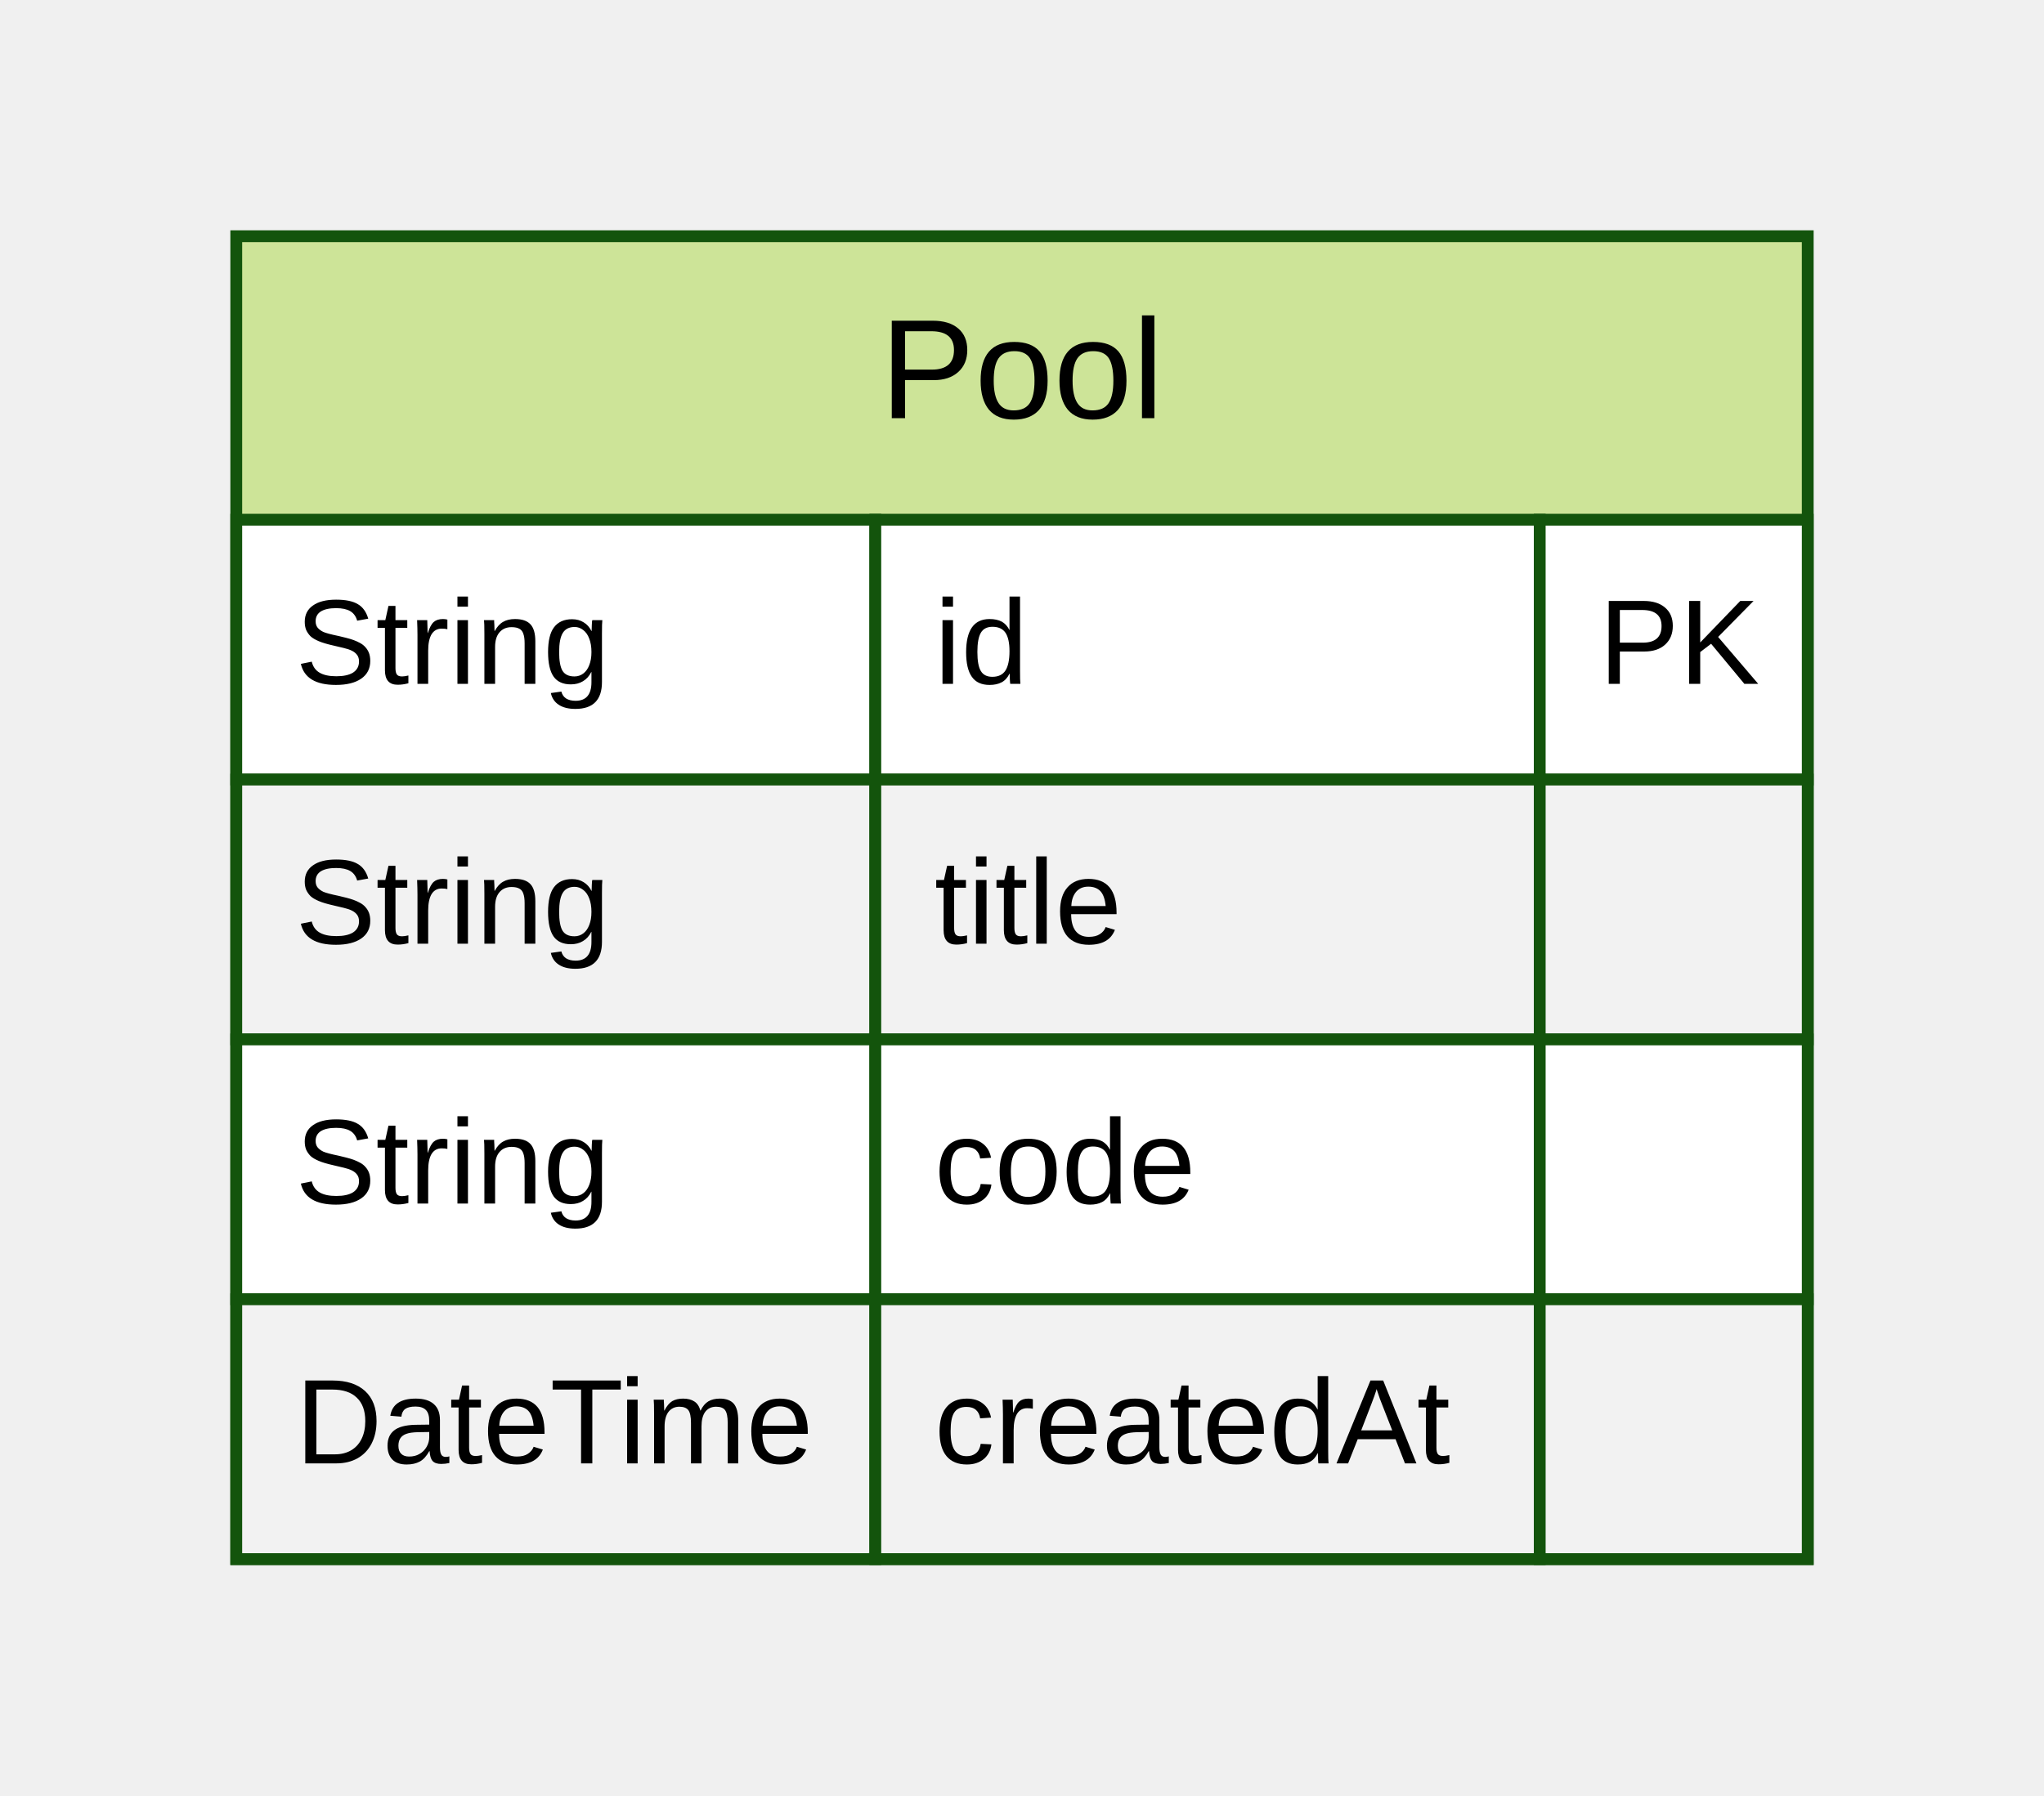
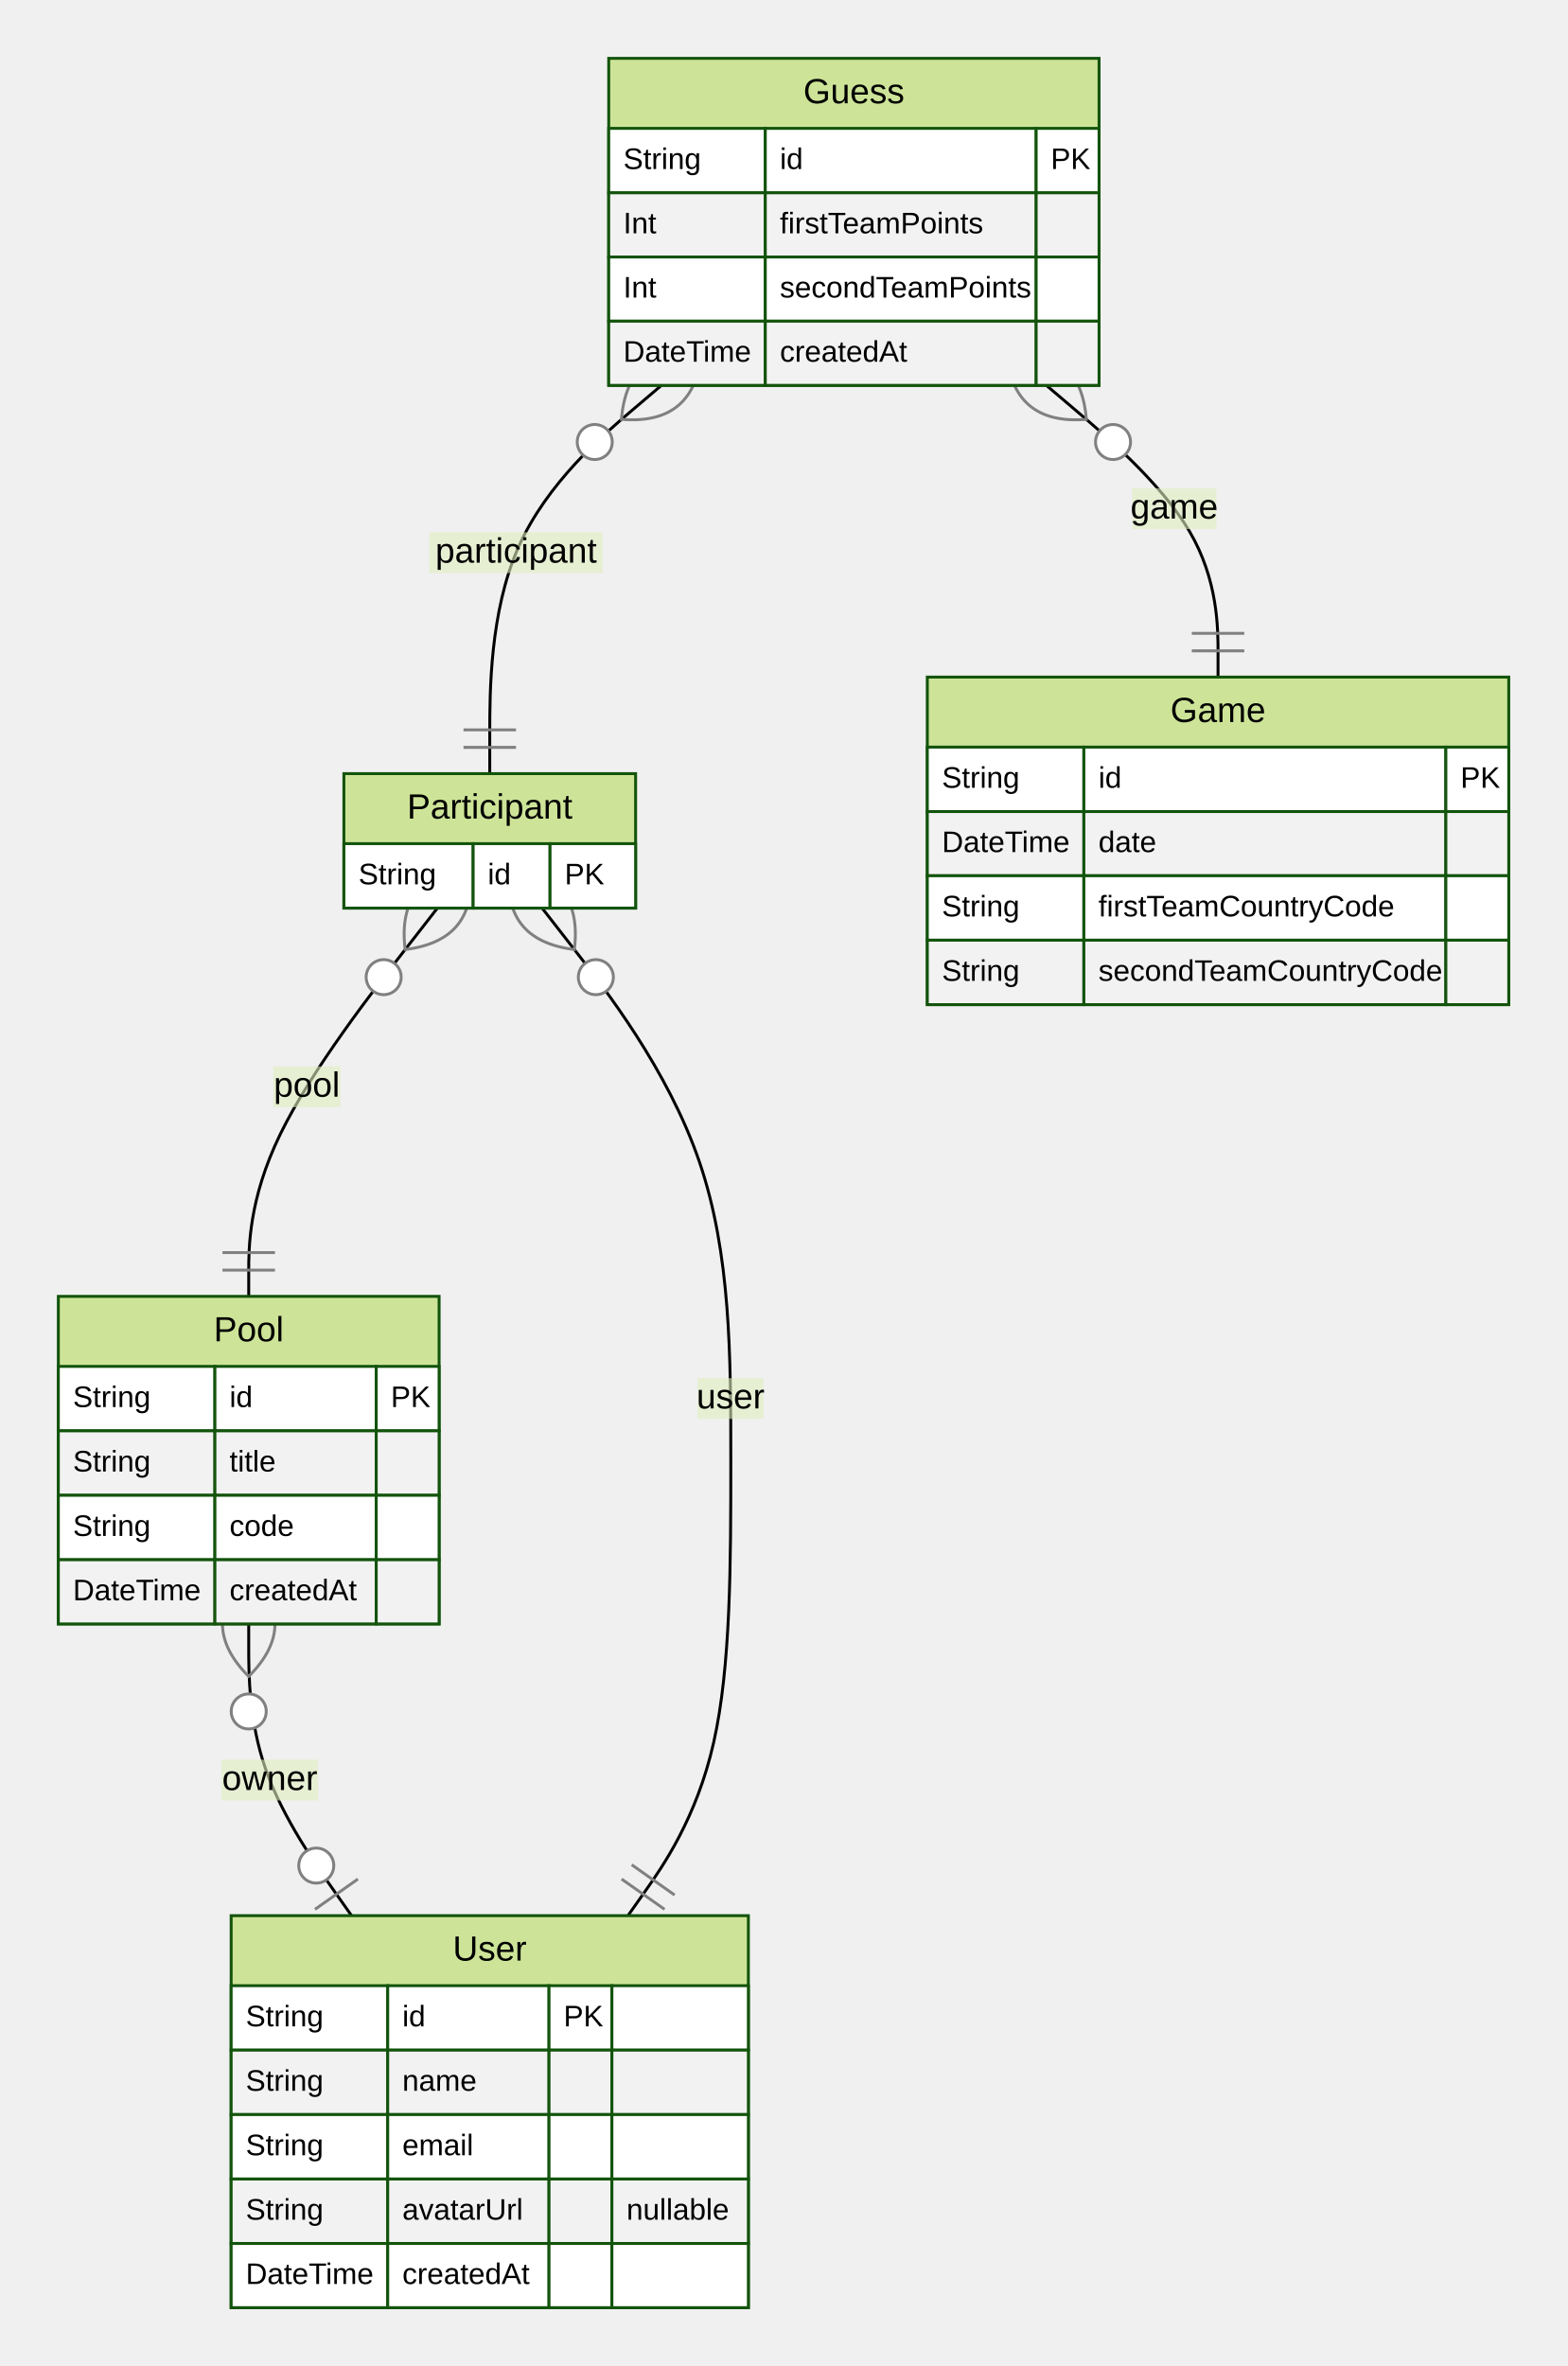
- <svg xmlns="http://www.w3.org/2000/svg" aria-labelledby="chart-title-mermaid-0 chart-desc-mermaid-0" role="img" viewBox="0 0 173.026 152" style="max-width: 173.026px; background-color: white;" width="100%" id="mermaid-0">
+ <svg xmlns="http://www.w3.org/2000/svg" aria-labelledby="chart-title-mermaid-0 chart-desc-mermaid-0" role="img" viewBox="0 0 537.227 811.01" style="max-width: 537.227px; background-color: white;" width="100%" id="mermaid-0">
  <style>#mermaid-0 {font-family:"trebuchet ms",verdana,arial,sans-serif;font-size:16px;fill:#000000;}#mermaid-0 .error-icon{fill:#552222;}#mermaid-0 .error-text{fill:#552222;stroke:#552222;}#mermaid-0 .edge-thickness-normal{stroke-width:2px;}#mermaid-0 .edge-thickness-thick{stroke-width:3.5px;}#mermaid-0 .edge-pattern-solid{stroke-dasharray:0;}#mermaid-0 .edge-pattern-dashed{stroke-dasharray:3;}#mermaid-0 .edge-pattern-dotted{stroke-dasharray:2;}#mermaid-0 .marker{fill:#000000;stroke:#000000;}#mermaid-0 .marker.cross{stroke:#000000;}#mermaid-0 svg{font-family:"trebuchet ms",verdana,arial,sans-serif;font-size:16px;}#mermaid-0 .entityBox{fill:#cde498;stroke:#13540c;}#mermaid-0 .attributeBoxOdd{fill:#ffffff;stroke:#13540c;}#mermaid-0 .attributeBoxEven{fill:#f2f2f2;stroke:#13540c;}#mermaid-0 .relationshipLabelBox{fill:hsl(78.158, 58.462%, 84.51%);opacity:0.7;background-color:hsl(78.158, 58.462%, 84.51%);}#mermaid-0 .relationshipLabelBox rect{opacity:0.5;}#mermaid-0 .relationshipLine{stroke:#000000;}#mermaid-0 :root{--mermaid-font-family:"trebuchet ms",verdana,arial,sans-serif;}</style>
  <g />
  <defs>
    <marker orient="auto" markerHeight="18" markerWidth="18" refY="9" refX="0" id="ONLY_ONE_START">
      <path d="M9,0 L9,18 M15,0 L15,18" fill="none" stroke="gray" />
    </marker>
  </defs>
  <defs>
    <marker orient="auto" markerHeight="18" markerWidth="18" refY="9" refX="18" id="ONLY_ONE_END">
      <path d="M3,0 L3,18 M9,0 L9,18" fill="none" stroke="gray" />
    </marker>
  </defs>
  <defs>
    <marker orient="auto" markerHeight="18" markerWidth="30" refY="9" refX="0" id="ZERO_OR_ONE_START">
      <circle r="6" cy="9" cx="21" fill="white" stroke="gray" />
      <path d="M9,0 L9,18" fill="none" stroke="gray" />
    </marker>
  </defs>
  <defs>
    <marker orient="auto" markerHeight="18" markerWidth="30" refY="9" refX="30" id="ZERO_OR_ONE_END">
      <circle r="6" cy="9" cx="9" fill="white" stroke="gray" />
      <path d="M21,0 L21,18" fill="none" stroke="gray" />
    </marker>
  </defs>
  <defs>
    <marker orient="auto" markerHeight="36" markerWidth="45" refY="18" refX="18" id="ONE_OR_MORE_START">
      <path d="M0,18 Q 18,0 36,18 Q 18,36 0,18 M42,9 L42,27" fill="none" stroke="gray" />
    </marker>
  </defs>
  <defs>
    <marker orient="auto" markerHeight="36" markerWidth="45" refY="18" refX="27" id="ONE_OR_MORE_END">
      <path d="M3,9 L3,27 M9,18 Q27,0 45,18 Q27,36 9,18" fill="none" stroke="gray" />
    </marker>
  </defs>
  <defs>
    <marker orient="auto" markerHeight="36" markerWidth="57" refY="18" refX="18" id="ZERO_OR_MORE_START">
      <circle r="6" cy="18" cx="48" fill="white" stroke="gray" />
      <path d="M0,18 Q18,0 36,18 Q18,36 0,18" fill="none" stroke="gray" />
    </marker>
  </defs>
  <defs>
    <marker orient="auto" markerHeight="36" markerWidth="57" refY="18" refX="39" id="ZERO_OR_MORE_END">
      <circle r="6" cy="18" cx="9" fill="white" stroke="gray" />
      <path d="M21,18 Q39,0 57,18 Q39,36 21,18" fill="none" stroke="gray" />
    </marker>
  </defs>
-   <g transform="translate(20,20 )" id="Pool">
-     <rect height="112" width="133.026" y="0" x="0" stroke="gray" fill-opacity="100%" fill="honeydew" class="er entityBox" />
-     <text transform="translate(66.51321,12)" style="font-family: &quot;trebuchet ms&quot;, verdana, arial, sans-serif;; font-size: 12px" text-anchor="middle" dominant-baseline="middle" y="0" x="0" id="entity-Pool" class="er entityLabel">Pool</text>
-     <rect height="22" width="54.096" y="24" x="0" stroke="gray" fill-opacity="100%" fill="honeydew" class="er attributeBoxOdd" />
-     <text transform="translate(5,35)" style="font-family: &quot;trebuchet ms&quot;, verdana, arial, sans-serif;; font-size: 10.2px" text-anchor="left" dominant-baseline="middle" y="0" x="0" id="entity-Pool-attr-1-type" class="er entityLabel">String</text>
-     <rect height="22" width="56.243" y="24" x="54.096" stroke="gray" fill-opacity="100%" fill="honeydew" class="er attributeBoxOdd" />
-     <text transform="translate(59.09555,35)" style="font-family: &quot;trebuchet ms&quot;, verdana, arial, sans-serif;; font-size: 10.2px" text-anchor="left" dominant-baseline="middle" y="0" x="0" id="entity-Pool-attr-1-name" class="er entityLabel">id</text>
-     <rect height="22" width="22.688" y="24" x="110.339" stroke="gray" fill-opacity="100%" fill="honeydew" class="er attributeBoxOdd" />
-     <text transform="translate(115.3387,35)" style="font-family: &quot;trebuchet ms&quot;, verdana, arial, sans-serif;; font-size: 10.2px" text-anchor="left" dominant-baseline="middle" y="0" x="0" id="entity-Pool-attr-1-key" class="er entityLabel">PK</text>
-     <rect height="22" width="54.096" y="46" x="0" stroke="gray" fill-opacity="100%" fill="honeydew" class="er attributeBoxEven" />
-     <text transform="translate(5,57)" style="font-family: &quot;trebuchet ms&quot;, verdana, arial, sans-serif;; font-size: 10.2px" text-anchor="left" dominant-baseline="middle" y="0" x="0" id="entity-Pool-attr-2-type" class="er entityLabel">String</text>
-     <rect height="22" width="56.243" y="46" x="54.096" stroke="gray" fill-opacity="100%" fill="honeydew" class="er attributeBoxEven" />
-     <text transform="translate(59.09555,57)" style="font-family: &quot;trebuchet ms&quot;, verdana, arial, sans-serif;; font-size: 10.2px" text-anchor="left" dominant-baseline="middle" y="0" x="0" id="entity-Pool-attr-2-name" class="er entityLabel">title</text>
-     <rect height="22" width="22.688" y="46" x="110.339" stroke="gray" fill-opacity="100%" fill="honeydew" class="er attributeBoxEven" />
-     <text transform="translate(115.3387,57)" style="font-family: &quot;trebuchet ms&quot;, verdana, arial, sans-serif;; font-size: 10.2px" text-anchor="left" dominant-baseline="middle" y="0" x="0" id="entity-Pool-attr-2-key" class="er entityLabel" />
-     <rect height="22" width="54.096" y="68" x="0" stroke="gray" fill-opacity="100%" fill="honeydew" class="er attributeBoxOdd" />
-     <text transform="translate(5,79)" style="font-family: &quot;trebuchet ms&quot;, verdana, arial, sans-serif;; font-size: 10.2px" text-anchor="left" dominant-baseline="middle" y="0" x="0" id="entity-Pool-attr-3-type" class="er entityLabel">String</text>
-     <rect height="22" width="56.243" y="68" x="54.096" stroke="gray" fill-opacity="100%" fill="honeydew" class="er attributeBoxOdd" />
-     <text transform="translate(59.09555,79)" style="font-family: &quot;trebuchet ms&quot;, verdana, arial, sans-serif;; font-size: 10.2px" text-anchor="left" dominant-baseline="middle" y="0" x="0" id="entity-Pool-attr-3-name" class="er entityLabel">code</text>
-     <rect height="22" width="22.688" y="68" x="110.339" stroke="gray" fill-opacity="100%" fill="honeydew" class="er attributeBoxOdd" />
-     <text transform="translate(115.3387,79)" style="font-family: &quot;trebuchet ms&quot;, verdana, arial, sans-serif;; font-size: 10.2px" text-anchor="left" dominant-baseline="middle" y="0" x="0" id="entity-Pool-attr-3-key" class="er entityLabel" />
-     <rect height="22" width="54.096" y="90" x="0" stroke="gray" fill-opacity="100%" fill="honeydew" class="er attributeBoxEven" />
-     <text transform="translate(5,101)" style="font-family: &quot;trebuchet ms&quot;, verdana, arial, sans-serif;; font-size: 10.2px" text-anchor="left" dominant-baseline="middle" y="0" x="0" id="entity-Pool-attr-4-type" class="er entityLabel">DateTime</text>
-     <rect height="22" width="56.243" y="90" x="54.096" stroke="gray" fill-opacity="100%" fill="honeydew" class="er attributeBoxEven" />
-     <text transform="translate(59.09555,101)" style="font-family: &quot;trebuchet ms&quot;, verdana, arial, sans-serif;; font-size: 10.2px" text-anchor="left" dominant-baseline="middle" y="0" x="0" id="entity-Pool-attr-4-name" class="er entityLabel">createdAt</text>
-     <rect height="22" width="22.688" y="90" x="110.339" stroke="gray" fill-opacity="100%" fill="honeydew" class="er attributeBoxEven" />
-     <text transform="translate(115.3387,101)" style="font-family: &quot;trebuchet ms&quot;, verdana, arial, sans-serif;; font-size: 10.2px" text-anchor="left" dominant-baseline="middle" y="0" x="0" id="entity-Pool-attr-4-key" class="er entityLabel" />
-   </g>
+   <path marker-start="url(#ZERO_OR_MORE_START)" marker-end="url(#ZERO_OR_ONE_END)" fill="none" stroke="gray" d="M85.266,556.643L85.266,564.976C85.266,573.309,85.266,589.976,91.142,606.643C97.018,623.309,108.771,639.976,114.647,648.309L120.523,656.643" class="er relationshipLine" />
+   <path marker-start="url(#ZERO_OR_MORE_START)" marker-end="url(#ONLY_ONE_END)" fill="none" stroke="gray" d="M185.841,311.275L196.622,325.124C207.404,338.973,228.968,366.67,239.749,398.208C250.531,429.746,250.531,465.126,250.531,500.505C250.531,535.884,250.531,571.263,244.655,597.286C238.779,623.309,227.026,639.976,221.15,648.309L215.273,656.643" class="er relationshipLine" />
+   <path marker-start="url(#ZERO_OR_MORE_START)" marker-end="url(#ONLY_ONE_END)" fill="none" stroke="gray" d="M149.956,311.275L139.174,325.124C128.393,338.973,106.829,366.67,96.047,388.852C85.266,411.034,85.266,427.701,85.266,436.034L85.266,444.367" class="er relationshipLine" />
+   <path marker-start="url(#ZERO_OR_MORE_START)" marker-end="url(#ONLY_ONE_END)" fill="none" stroke="gray" d="M226.756,132.092L216.946,140.425C207.137,148.758,187.518,165.425,177.708,187.607C167.898,209.789,167.898,237.486,167.898,251.335L167.898,265.184" class="er relationshipLine" />
+   <path marker-start="url(#ZERO_OR_MORE_START)" marker-end="url(#ONLY_ONE_END)" fill="none" stroke="gray" d="M358.705,132.092L368.515,140.425C378.324,148.758,397.943,165.425,407.753,182.092C417.562,198.758,417.562,215.425,417.562,223.758L417.562,232.092" class="er relationshipLine" />
+   <g transform="translate(20,444.3672 )" id="Pool">
+     <rect height="112.275" width="130.531" y="0" x="0" stroke="gray" fill-opacity="100%" fill="honeydew" class="er entityBox" />
+     <text transform="translate(65.26562,12)" style="font-family: &quot;trebuchet ms&quot;, verdana, arial, sans-serif;; font-size: 12px" text-anchor="middle" dominant-baseline="middle" y="0" x="0" id="entity-Pool" class="er entityLabel">Pool</text>
+     <rect height="22.092" width="53.672" y="24" x="0" stroke="gray" fill-opacity="100%" fill="honeydew" class="er attributeBoxOdd" />
+     <text transform="translate(5,35.0459)" style="font-family: &quot;trebuchet ms&quot;, verdana, arial, sans-serif;; font-size: 10.2px" text-anchor="left" dominant-baseline="middle" y="0" x="0" id="entity-Pool-attr-1-type" class="er entityLabel">String</text>
+     <rect height="22.092" width="55.297" y="24" x="53.672" stroke="gray" fill-opacity="100%" fill="honeydew" class="er attributeBoxOdd" />
+     <text transform="translate(58.67188,35.0459)" style="font-family: &quot;trebuchet ms&quot;, verdana, arial, sans-serif;; font-size: 10.2px" text-anchor="left" dominant-baseline="middle" y="0" x="0" id="entity-Pool-attr-1-name" class="er entityLabel">id</text>
+     <rect height="22.092" width="21.562" y="24" x="108.969" stroke="gray" fill-opacity="100%" fill="honeydew" class="er attributeBoxOdd" />
+     <text transform="translate(113.9688,35.0459)" style="font-family: &quot;trebuchet ms&quot;, verdana, arial, sans-serif;; font-size: 10.2px" text-anchor="left" dominant-baseline="middle" y="0" x="0" id="entity-Pool-attr-1-key" class="er entityLabel">PK</text>
+     <rect height="22.092" width="53.672" y="46.092" x="0" stroke="gray" fill-opacity="100%" fill="honeydew" class="er attributeBoxEven" />
+     <text transform="translate(5,57.1377)" style="font-family: &quot;trebuchet ms&quot;, verdana, arial, sans-serif;; font-size: 10.2px" text-anchor="left" dominant-baseline="middle" y="0" x="0" id="entity-Pool-attr-2-type" class="er entityLabel">String</text>
+     <rect height="22.092" width="55.297" y="46.092" x="53.672" stroke="gray" fill-opacity="100%" fill="honeydew" class="er attributeBoxEven" />
+     <text transform="translate(58.67188,57.1377)" style="font-family: &quot;trebuchet ms&quot;, verdana, arial, sans-serif;; font-size: 10.2px" text-anchor="left" dominant-baseline="middle" y="0" x="0" id="entity-Pool-attr-2-name" class="er entityLabel">title</text>
+     <rect height="22.092" width="21.562" y="46.092" x="108.969" stroke="gray" fill-opacity="100%" fill="honeydew" class="er attributeBoxEven" />
+     <text transform="translate(113.9688,57.1377)" style="font-family: &quot;trebuchet ms&quot;, verdana, arial, sans-serif;; font-size: 10.2px" text-anchor="left" dominant-baseline="middle" y="0" x="0" id="entity-Pool-attr-2-key" class="er entityLabel" />
+     <rect height="22.092" width="53.672" y="68.184" x="0" stroke="gray" fill-opacity="100%" fill="honeydew" class="er attributeBoxOdd" />
+     <text transform="translate(5,79.22949)" style="font-family: &quot;trebuchet ms&quot;, verdana, arial, sans-serif;; font-size: 10.2px" text-anchor="left" dominant-baseline="middle" y="0" x="0" id="entity-Pool-attr-3-type" class="er entityLabel">String</text>
+     <rect height="22.092" width="55.297" y="68.184" x="53.672" stroke="gray" fill-opacity="100%" fill="honeydew" class="er attributeBoxOdd" />
+     <text transform="translate(58.67188,79.22949)" style="font-family: &quot;trebuchet ms&quot;, verdana, arial, sans-serif;; font-size: 10.2px" text-anchor="left" dominant-baseline="middle" y="0" x="0" id="entity-Pool-attr-3-name" class="er entityLabel">code</text>
+     <rect height="22.092" width="21.562" y="68.184" x="108.969" stroke="gray" fill-opacity="100%" fill="honeydew" class="er attributeBoxOdd" />
+     <text transform="translate(113.9688,79.22949)" style="font-family: &quot;trebuchet ms&quot;, verdana, arial, sans-serif;; font-size: 10.2px" text-anchor="left" dominant-baseline="middle" y="0" x="0" id="entity-Pool-attr-3-key" class="er entityLabel" />
+     <rect height="22" width="53.672" y="90.275" x="0" stroke="gray" fill-opacity="100%" fill="honeydew" class="er attributeBoxEven" />
+     <text transform="translate(5,101.2754)" style="font-family: &quot;trebuchet ms&quot;, verdana, arial, sans-serif;; font-size: 10.2px" text-anchor="left" dominant-baseline="middle" y="0" x="0" id="entity-Pool-attr-4-type" class="er entityLabel">DateTime</text>
+     <rect height="22" width="55.297" y="90.275" x="53.672" stroke="gray" fill-opacity="100%" fill="honeydew" class="er attributeBoxEven" />
+     <text transform="translate(58.67188,101.2754)" style="font-family: &quot;trebuchet ms&quot;, verdana, arial, sans-serif;; font-size: 10.2px" text-anchor="left" dominant-baseline="middle" y="0" x="0" id="entity-Pool-attr-4-name" class="er entityLabel">createdAt</text>
+     <rect height="22" width="21.562" y="90.275" x="108.969" stroke="gray" fill-opacity="100%" fill="honeydew" class="er attributeBoxEven" />
+     <text transform="translate(113.9688,101.2754)" style="font-family: &quot;trebuchet ms&quot;, verdana, arial, sans-serif;; font-size: 10.2px" text-anchor="left" dominant-baseline="middle" y="0" x="0" id="entity-Pool-attr-4-key" class="er entityLabel" />
+   </g>
+   <g transform="translate(117.8984,265.1836 )" id="Participant">
+     <rect height="46.092" width="100" y="0" x="0" stroke="gray" fill-opacity="100%" fill="honeydew" class="er entityBox" />
+     <text transform="translate(50,12)" style="font-family: &quot;trebuchet ms&quot;, verdana, arial, sans-serif;; font-size: 12px" text-anchor="middle" dominant-baseline="middle" y="0" x="0" id="entity-Participant" class="er entityLabel">Participant</text>
+     <rect height="22.092" width="44.302" y="24" x="0" stroke="gray" fill-opacity="100%" fill="honeydew" class="er attributeBoxOdd" />
+     <text transform="translate(5,35.0459)" style="font-family: &quot;trebuchet ms&quot;, verdana, arial, sans-serif;; font-size: 10.2px" text-anchor="left" dominant-baseline="middle" y="0" x="0" id="entity-Participant-attr-1-type" class="er entityLabel">String</text>
+     <rect height="22.092" width="26.365" y="24" x="44.302" stroke="gray" fill-opacity="100%" fill="honeydew" class="er attributeBoxOdd" />
+     <text transform="translate(49.30208,35.0459)" style="font-family: &quot;trebuchet ms&quot;, verdana, arial, sans-serif;; font-size: 10.2px" text-anchor="left" dominant-baseline="middle" y="0" x="0" id="entity-Participant-attr-1-name" class="er entityLabel">id</text>
+     <rect height="22.092" width="29.333" y="24" x="70.667" stroke="gray" fill-opacity="100%" fill="honeydew" class="er attributeBoxOdd" />
+     <text transform="translate(75.66667,35.0459)" style="font-family: &quot;trebuchet ms&quot;, verdana, arial, sans-serif;; font-size: 10.2px" text-anchor="left" dominant-baseline="middle" y="0" x="0" id="entity-Participant-attr-1-key" class="er entityLabel">PK</text>
+   </g>
+   <g transform="translate(79.24219,656.6426 )" id="User">
+     <rect height="134.367" width="177.312" y="0" x="0" stroke="gray" fill-opacity="100%" fill="honeydew" class="er entityBox" />
+     <text transform="translate(88.65625,12)" style="font-family: &quot;trebuchet ms&quot;, verdana, arial, sans-serif;; font-size: 12px" text-anchor="middle" dominant-baseline="middle" y="0" x="0" id="entity-User" class="er entityLabel">User</text>
+     <rect height="22.092" width="53.672" y="24" x="0" stroke="gray" fill-opacity="100%" fill="honeydew" class="er attributeBoxOdd" />
+     <text transform="translate(5,35.0459)" style="font-family: &quot;trebuchet ms&quot;, verdana, arial, sans-serif;; font-size: 10.2px" text-anchor="left" dominant-baseline="middle" y="0" x="0" id="entity-User-attr-1-type" class="er entityLabel">String</text>
+     <rect height="22.092" width="55.297" y="24" x="53.672" stroke="gray" fill-opacity="100%" fill="honeydew" class="er attributeBoxOdd" />
+     <text transform="translate(58.67188,35.0459)" style="font-family: &quot;trebuchet ms&quot;, verdana, arial, sans-serif;; font-size: 10.2px" text-anchor="left" dominant-baseline="middle" y="0" x="0" id="entity-User-attr-1-name" class="er entityLabel">id</text>
+     <rect height="22.092" width="21.562" y="24" x="108.969" stroke="gray" fill-opacity="100%" fill="honeydew" class="er attributeBoxOdd" />
+     <text transform="translate(113.9688,35.0459)" style="font-family: &quot;trebuchet ms&quot;, verdana, arial, sans-serif;; font-size: 10.2px" text-anchor="left" dominant-baseline="middle" y="0" x="0" id="entity-User-attr-1-key" class="er entityLabel">PK</text>
+     <rect height="22.092" width="46.781" y="24" x="130.531" stroke="gray" fill-opacity="100%" fill="honeydew" class="er attributeBoxOdd" />
+     <text transform="translate(135.5312,35.0459)" style="font-family: &quot;trebuchet ms&quot;, verdana, arial, sans-serif;; font-size: 10.2px" text-anchor="left" dominant-baseline="middle" y="0" x="0" id="entity-User-attr-1-comment" class="er entityLabel" />
+     <rect height="22.092" width="53.672" y="46.092" x="0" stroke="gray" fill-opacity="100%" fill="honeydew" class="er attributeBoxEven" />
+     <text transform="translate(5,57.1377)" style="font-family: &quot;trebuchet ms&quot;, verdana, arial, sans-serif;; font-size: 10.2px" text-anchor="left" dominant-baseline="middle" y="0" x="0" id="entity-User-attr-2-type" class="er entityLabel">String</text>
+     <rect height="22.092" width="55.297" y="46.092" x="53.672" stroke="gray" fill-opacity="100%" fill="honeydew" class="er attributeBoxEven" />
+     <text transform="translate(58.67188,57.1377)" style="font-family: &quot;trebuchet ms&quot;, verdana, arial, sans-serif;; font-size: 10.2px" text-anchor="left" dominant-baseline="middle" y="0" x="0" id="entity-User-attr-2-name" class="er entityLabel">name</text>
+     <rect height="22.092" width="21.562" y="46.092" x="108.969" stroke="gray" fill-opacity="100%" fill="honeydew" class="er attributeBoxEven" />
+     <text transform="translate(113.9688,57.1377)" style="font-family: &quot;trebuchet ms&quot;, verdana, arial, sans-serif;; font-size: 10.2px" text-anchor="left" dominant-baseline="middle" y="0" x="0" id="entity-User-attr-2-key" class="er entityLabel" />
+     <rect height="22.092" width="46.781" y="46.092" x="130.531" stroke="gray" fill-opacity="100%" fill="honeydew" class="er attributeBoxEven" />
+     <text transform="translate(135.5312,57.1377)" style="font-family: &quot;trebuchet ms&quot;, verdana, arial, sans-serif;; font-size: 10.2px" text-anchor="left" dominant-baseline="middle" y="0" x="0" id="entity-User-attr-2-comment" class="er entityLabel" />
+     <rect height="22.092" width="53.672" y="68.184" x="0" stroke="gray" fill-opacity="100%" fill="honeydew" class="er attributeBoxOdd" />
+     <text transform="translate(5,79.22949)" style="font-family: &quot;trebuchet ms&quot;, verdana, arial, sans-serif;; font-size: 10.2px" text-anchor="left" dominant-baseline="middle" y="0" x="0" id="entity-User-attr-3-type" class="er entityLabel">String</text>
+     <rect height="22.092" width="55.297" y="68.184" x="53.672" stroke="gray" fill-opacity="100%" fill="honeydew" class="er attributeBoxOdd" />
+     <text transform="translate(58.67188,79.22949)" style="font-family: &quot;trebuchet ms&quot;, verdana, arial, sans-serif;; font-size: 10.2px" text-anchor="left" dominant-baseline="middle" y="0" x="0" id="entity-User-attr-3-name" class="er entityLabel">email</text>
+     <rect height="22.092" width="21.562" y="68.184" x="108.969" stroke="gray" fill-opacity="100%" fill="honeydew" class="er attributeBoxOdd" />
+     <text transform="translate(113.9688,79.22949)" style="font-family: &quot;trebuchet ms&quot;, verdana, arial, sans-serif;; font-size: 10.2px" text-anchor="left" dominant-baseline="middle" y="0" x="0" id="entity-User-attr-3-key" class="er entityLabel" />
+     <rect height="22.092" width="46.781" y="68.184" x="130.531" stroke="gray" fill-opacity="100%" fill="honeydew" class="er attributeBoxOdd" />
+     <text transform="translate(135.5312,79.22949)" style="font-family: &quot;trebuchet ms&quot;, verdana, arial, sans-serif;; font-size: 10.2px" text-anchor="left" dominant-baseline="middle" y="0" x="0" id="entity-User-attr-3-comment" class="er entityLabel" />
+     <rect height="22.092" width="53.672" y="90.275" x="0" stroke="gray" fill-opacity="100%" fill="honeydew" class="er attributeBoxEven" />
+     <text transform="translate(5,101.3213)" style="font-family: &quot;trebuchet ms&quot;, verdana, arial, sans-serif;; font-size: 10.2px" text-anchor="left" dominant-baseline="middle" y="0" x="0" id="entity-User-attr-4-type" class="er entityLabel">String</text>
+     <rect height="22.092" width="55.297" y="90.275" x="53.672" stroke="gray" fill-opacity="100%" fill="honeydew" class="er attributeBoxEven" />
+     <text transform="translate(58.67188,101.3213)" style="font-family: &quot;trebuchet ms&quot;, verdana, arial, sans-serif;; font-size: 10.2px" text-anchor="left" dominant-baseline="middle" y="0" x="0" id="entity-User-attr-4-name" class="er entityLabel">avatarUrl</text>
+     <rect height="22.092" width="21.562" y="90.275" x="108.969" stroke="gray" fill-opacity="100%" fill="honeydew" class="er attributeBoxEven" />
+     <text transform="translate(113.9688,101.3213)" style="font-family: &quot;trebuchet ms&quot;, verdana, arial, sans-serif;; font-size: 10.2px" text-anchor="left" dominant-baseline="middle" y="0" x="0" id="entity-User-attr-4-key" class="er entityLabel" />
+     <rect height="22.092" width="46.781" y="90.275" x="130.531" stroke="gray" fill-opacity="100%" fill="honeydew" class="er attributeBoxEven" />
+     <text transform="translate(135.5312,101.3213)" style="font-family: &quot;trebuchet ms&quot;, verdana, arial, sans-serif;; font-size: 10.2px" text-anchor="left" dominant-baseline="middle" y="0" x="0" id="entity-User-attr-4-comment" class="er entityLabel">nullable</text>
+     <rect height="22" width="53.672" y="112.367" x="0" stroke="gray" fill-opacity="100%" fill="honeydew" class="er attributeBoxOdd" />
+     <text transform="translate(5,123.3672)" style="font-family: &quot;trebuchet ms&quot;, verdana, arial, sans-serif;; font-size: 10.2px" text-anchor="left" dominant-baseline="middle" y="0" x="0" id="entity-User-attr-5-type" class="er entityLabel">DateTime</text>
+     <rect height="22" width="55.297" y="112.367" x="53.672" stroke="gray" fill-opacity="100%" fill="honeydew" class="er attributeBoxOdd" />
+     <text transform="translate(58.67188,123.3672)" style="font-family: &quot;trebuchet ms&quot;, verdana, arial, sans-serif;; font-size: 10.2px" text-anchor="left" dominant-baseline="middle" y="0" x="0" id="entity-User-attr-5-name" class="er entityLabel">createdAt</text>
+     <rect height="22" width="21.562" y="112.367" x="108.969" stroke="gray" fill-opacity="100%" fill="honeydew" class="er attributeBoxOdd" />
+     <text transform="translate(113.9688,123.3672)" style="font-family: &quot;trebuchet ms&quot;, verdana, arial, sans-serif;; font-size: 10.2px" text-anchor="left" dominant-baseline="middle" y="0" x="0" id="entity-User-attr-5-key" class="er entityLabel" />
+     <rect height="22" width="46.781" y="112.367" x="130.531" stroke="gray" fill-opacity="100%" fill="honeydew" class="er attributeBoxOdd" />
+     <text transform="translate(135.5312,123.3672)" style="font-family: &quot;trebuchet ms&quot;, verdana, arial, sans-serif;; font-size: 10.2px" text-anchor="left" dominant-baseline="middle" y="0" x="0" id="entity-User-attr-5-comment" class="er entityLabel" />
+   </g>
+   <g transform="translate(317.8984,232.0918 )" id="Game">
+     <rect height="112.275" width="199.328" y="0" x="0" stroke="gray" fill-opacity="100%" fill="honeydew" class="er entityBox" />
+     <text transform="translate(99.66406,12)" style="font-family: &quot;trebuchet ms&quot;, verdana, arial, sans-serif;; font-size: 12px" text-anchor="middle" dominant-baseline="middle" y="0" x="0" id="entity-Game" class="er entityLabel">Game</text>
+     <rect height="22.092" width="53.672" y="24" x="0" stroke="gray" fill-opacity="100%" fill="honeydew" class="er attributeBoxOdd" />
+     <text transform="translate(5,35.0459)" style="font-family: &quot;trebuchet ms&quot;, verdana, arial, sans-serif;; font-size: 10.2px" text-anchor="left" dominant-baseline="middle" y="0" x="0" id="entity-Game-attr-1-type" class="er entityLabel">String</text>
+     <rect height="22.092" width="124.094" y="24" x="53.672" stroke="gray" fill-opacity="100%" fill="honeydew" class="er attributeBoxOdd" />
+     <text transform="translate(58.67188,35.0459)" style="font-family: &quot;trebuchet ms&quot;, verdana, arial, sans-serif;; font-size: 10.2px" text-anchor="left" dominant-baseline="middle" y="0" x="0" id="entity-Game-attr-1-name" class="er entityLabel">id</text>
+     <rect height="22.092" width="21.562" y="24" x="177.766" stroke="gray" fill-opacity="100%" fill="honeydew" class="er attributeBoxOdd" />
+     <text transform="translate(182.7656,35.0459)" style="font-family: &quot;trebuchet ms&quot;, verdana, arial, sans-serif;; font-size: 10.2px" text-anchor="left" dominant-baseline="middle" y="0" x="0" id="entity-Game-attr-1-key" class="er entityLabel">PK</text>
+     <rect height="22" width="53.672" y="46.092" x="0" stroke="gray" fill-opacity="100%" fill="honeydew" class="er attributeBoxEven" />
+     <text transform="translate(5,57.0918)" style="font-family: &quot;trebuchet ms&quot;, verdana, arial, sans-serif;; font-size: 10.2px" text-anchor="left" dominant-baseline="middle" y="0" x="0" id="entity-Game-attr-2-type" class="er entityLabel">DateTime</text>
+     <rect height="22" width="124.094" y="46.092" x="53.672" stroke="gray" fill-opacity="100%" fill="honeydew" class="er attributeBoxEven" />
+     <text transform="translate(58.67188,57.0918)" style="font-family: &quot;trebuchet ms&quot;, verdana, arial, sans-serif;; font-size: 10.2px" text-anchor="left" dominant-baseline="middle" y="0" x="0" id="entity-Game-attr-2-name" class="er entityLabel">date</text>
+     <rect height="22" width="21.562" y="46.092" x="177.766" stroke="gray" fill-opacity="100%" fill="honeydew" class="er attributeBoxEven" />
+     <text transform="translate(182.7656,57.0918)" style="font-family: &quot;trebuchet ms&quot;, verdana, arial, sans-serif;; font-size: 10.2px" text-anchor="left" dominant-baseline="middle" y="0" x="0" id="entity-Game-attr-2-key" class="er entityLabel" />
+     <rect height="22.092" width="53.672" y="68.092" x="0" stroke="gray" fill-opacity="100%" fill="honeydew" class="er attributeBoxOdd" />
+     <text transform="translate(5,79.1377)" style="font-family: &quot;trebuchet ms&quot;, verdana, arial, sans-serif;; font-size: 10.2px" text-anchor="left" dominant-baseline="middle" y="0" x="0" id="entity-Game-attr-3-type" class="er entityLabel">String</text>
+     <rect height="22.092" width="124.094" y="68.092" x="53.672" stroke="gray" fill-opacity="100%" fill="honeydew" class="er attributeBoxOdd" />
+     <text transform="translate(58.67188,79.1377)" style="font-family: &quot;trebuchet ms&quot;, verdana, arial, sans-serif;; font-size: 10.2px" text-anchor="left" dominant-baseline="middle" y="0" x="0" id="entity-Game-attr-3-name" class="er entityLabel">firstTeamCountryCode</text>
+     <rect height="22.092" width="21.562" y="68.092" x="177.766" stroke="gray" fill-opacity="100%" fill="honeydew" class="er attributeBoxOdd" />
+     <text transform="translate(182.7656,79.1377)" style="font-family: &quot;trebuchet ms&quot;, verdana, arial, sans-serif;; font-size: 10.2px" text-anchor="left" dominant-baseline="middle" y="0" x="0" id="entity-Game-attr-3-key" class="er entityLabel" />
+     <rect height="22.092" width="53.672" y="90.184" x="0" stroke="gray" fill-opacity="100%" fill="honeydew" class="er attributeBoxEven" />
+     <text transform="translate(5,101.2295)" style="font-family: &quot;trebuchet ms&quot;, verdana, arial, sans-serif;; font-size: 10.2px" text-anchor="left" dominant-baseline="middle" y="0" x="0" id="entity-Game-attr-4-type" class="er entityLabel">String</text>
+     <rect height="22.092" width="124.094" y="90.184" x="53.672" stroke="gray" fill-opacity="100%" fill="honeydew" class="er attributeBoxEven" />
+     <text transform="translate(58.67188,101.2295)" style="font-family: &quot;trebuchet ms&quot;, verdana, arial, sans-serif;; font-size: 10.2px" text-anchor="left" dominant-baseline="middle" y="0" x="0" id="entity-Game-attr-4-name" class="er entityLabel">secondTeamCountryCode</text>
+     <rect height="22.092" width="21.562" y="90.184" x="177.766" stroke="gray" fill-opacity="100%" fill="honeydew" class="er attributeBoxEven" />
+     <text transform="translate(182.7656,101.2295)" style="font-family: &quot;trebuchet ms&quot;, verdana, arial, sans-serif;; font-size: 10.2px" text-anchor="left" dominant-baseline="middle" y="0" x="0" id="entity-Game-attr-4-key" class="er entityLabel" />
+   </g>
+   <g transform="translate(208.6836,20 )" id="Guess">
+     <rect height="112.092" width="168.094" y="0" x="0" stroke="gray" fill-opacity="100%" fill="honeydew" class="er entityBox" />
+     <text transform="translate(84.04688,12)" style="font-family: &quot;trebuchet ms&quot;, verdana, arial, sans-serif;; font-size: 12px" text-anchor="middle" dominant-baseline="middle" y="0" x="0" id="entity-Guess" class="er entityLabel">Guess</text>
+     <rect height="22.092" width="53.672" y="24" x="0" stroke="gray" fill-opacity="100%" fill="honeydew" class="er attributeBoxOdd" />
+     <text transform="translate(5,35.0459)" style="font-family: &quot;trebuchet ms&quot;, verdana, arial, sans-serif;; font-size: 10.2px" text-anchor="left" dominant-baseline="middle" y="0" x="0" id="entity-Guess-attr-1-type" class="er entityLabel">String</text>
+     <rect height="22.092" width="92.859" y="24" x="53.672" stroke="gray" fill-opacity="100%" fill="honeydew" class="er attributeBoxOdd" />
+     <text transform="translate(58.67188,35.0459)" style="font-family: &quot;trebuchet ms&quot;, verdana, arial, sans-serif;; font-size: 10.2px" text-anchor="left" dominant-baseline="middle" y="0" x="0" id="entity-Guess-attr-1-name" class="er entityLabel">id</text>
+     <rect height="22.092" width="21.562" y="24" x="146.531" stroke="gray" fill-opacity="100%" fill="honeydew" class="er attributeBoxOdd" />
+     <text transform="translate(151.5312,35.0459)" style="font-family: &quot;trebuchet ms&quot;, verdana, arial, sans-serif;; font-size: 10.2px" text-anchor="left" dominant-baseline="middle" y="0" x="0" id="entity-Guess-attr-1-key" class="er entityLabel">PK</text>
+     <rect height="22" width="53.672" y="46.092" x="0" stroke="gray" fill-opacity="100%" fill="honeydew" class="er attributeBoxEven" />
+     <text transform="translate(5,57.0918)" style="font-family: &quot;trebuchet ms&quot;, verdana, arial, sans-serif;; font-size: 10.2px" text-anchor="left" dominant-baseline="middle" y="0" x="0" id="entity-Guess-attr-2-type" class="er entityLabel">Int</text>
+     <rect height="22" width="92.859" y="46.092" x="53.672" stroke="gray" fill-opacity="100%" fill="honeydew" class="er attributeBoxEven" />
+     <text transform="translate(58.67188,57.0918)" style="font-family: &quot;trebuchet ms&quot;, verdana, arial, sans-serif;; font-size: 10.2px" text-anchor="left" dominant-baseline="middle" y="0" x="0" id="entity-Guess-attr-2-name" class="er entityLabel">firstTeamPoints</text>
+     <rect height="22" width="21.562" y="46.092" x="146.531" stroke="gray" fill-opacity="100%" fill="honeydew" class="er attributeBoxEven" />
+     <text transform="translate(151.5312,57.0918)" style="font-family: &quot;trebuchet ms&quot;, verdana, arial, sans-serif;; font-size: 10.2px" text-anchor="left" dominant-baseline="middle" y="0" x="0" id="entity-Guess-attr-2-key" class="er entityLabel" />
+     <rect height="22" width="53.672" y="68.092" x="0" stroke="gray" fill-opacity="100%" fill="honeydew" class="er attributeBoxOdd" />
+     <text transform="translate(5,79.0918)" style="font-family: &quot;trebuchet ms&quot;, verdana, arial, sans-serif;; font-size: 10.2px" text-anchor="left" dominant-baseline="middle" y="0" x="0" id="entity-Guess-attr-3-type" class="er entityLabel">Int</text>
+     <rect height="22" width="92.859" y="68.092" x="53.672" stroke="gray" fill-opacity="100%" fill="honeydew" class="er attributeBoxOdd" />
+     <text transform="translate(58.67188,79.0918)" style="font-family: &quot;trebuchet ms&quot;, verdana, arial, sans-serif;; font-size: 10.2px" text-anchor="left" dominant-baseline="middle" y="0" x="0" id="entity-Guess-attr-3-name" class="er entityLabel">secondTeamPoints</text>
+     <rect height="22" width="21.562" y="68.092" x="146.531" stroke="gray" fill-opacity="100%" fill="honeydew" class="er attributeBoxOdd" />
+     <text transform="translate(151.5312,79.0918)" style="font-family: &quot;trebuchet ms&quot;, verdana, arial, sans-serif;; font-size: 10.2px" text-anchor="left" dominant-baseline="middle" y="0" x="0" id="entity-Guess-attr-3-key" class="er entityLabel" />
+     <rect height="22" width="53.672" y="90.092" x="0" stroke="gray" fill-opacity="100%" fill="honeydew" class="er attributeBoxEven" />
+     <text transform="translate(5,101.0918)" style="font-family: &quot;trebuchet ms&quot;, verdana, arial, sans-serif;; font-size: 10.2px" text-anchor="left" dominant-baseline="middle" y="0" x="0" id="entity-Guess-attr-4-type" class="er entityLabel">DateTime</text>
+     <rect height="22" width="92.859" y="90.092" x="53.672" stroke="gray" fill-opacity="100%" fill="honeydew" class="er attributeBoxEven" />
+     <text transform="translate(58.67188,101.0918)" style="font-family: &quot;trebuchet ms&quot;, verdana, arial, sans-serif;; font-size: 10.2px" text-anchor="left" dominant-baseline="middle" y="0" x="0" id="entity-Guess-attr-4-name" class="er entityLabel">createdAt</text>
+     <rect height="22" width="21.562" y="90.092" x="146.531" stroke="gray" fill-opacity="100%" fill="honeydew" class="er attributeBoxEven" />
+     <text transform="translate(151.5312,101.0918)" style="font-family: &quot;trebuchet ms&quot;, verdana, arial, sans-serif;; font-size: 10.2px" text-anchor="left" dominant-baseline="middle" y="0" x="0" id="entity-Guess-attr-4-key" class="er entityLabel" />
+   </g>
+   <rect fill-opacity="85%" fill="white" height="14" width="33.141" y="603.179" x="75.904" class="er relationshipLabelBox" />
+   <text style="font-family: &quot;trebuchet ms&quot;, verdana, arial, sans-serif;; font-size: 12px" dominant-baseline="middle" text-anchor="middle" y="610.179" x="92.474" id="rel1" class="er relationshipLabel">owner</text>
+   <rect fill-opacity="85%" fill="white" height="14" width="22.625" y="472.382" x="239.133" class="er relationshipLabelBox" />
+   <text style="font-family: &quot;trebuchet ms&quot;, verdana, arial, sans-serif;; font-size: 12px" dominant-baseline="middle" text-anchor="middle" y="479.382" x="250.446" id="rel2" class="er relationshipLabel">user</text>
+   <rect fill-opacity="85%" fill="white" height="14" width="23.109" y="365.523" x="93.618" class="er relationshipLabelBox" />
+   <text style="font-family: &quot;trebuchet ms&quot;, verdana, arial, sans-serif;; font-size: 12px" dominant-baseline="middle" text-anchor="middle" y="372.523" x="105.172" id="rel3" class="er relationshipLabel">pool</text>
+   <rect fill-opacity="85%" fill="white" height="14" width="59.516" y="182.456" x="147.16" class="er relationshipLabelBox" />
+   <text style="font-family: &quot;trebuchet ms&quot;, verdana, arial, sans-serif;; font-size: 12px" dominant-baseline="middle" text-anchor="middle" y="189.456" x="176.918" id="rel4" class="er relationshipLabel">participant</text>
+   <rect fill-opacity="85%" fill="white" height="14" width="28.844" y="167.358" x="388.125" class="er relationshipLabelBox" />
+   <text style="font-family: &quot;trebuchet ms&quot;, verdana, arial, sans-serif;; font-size: 12px" dominant-baseline="middle" text-anchor="middle" y="174.358" x="402.546" id="rel5" class="er relationshipLabel">game</text>
</svg>
